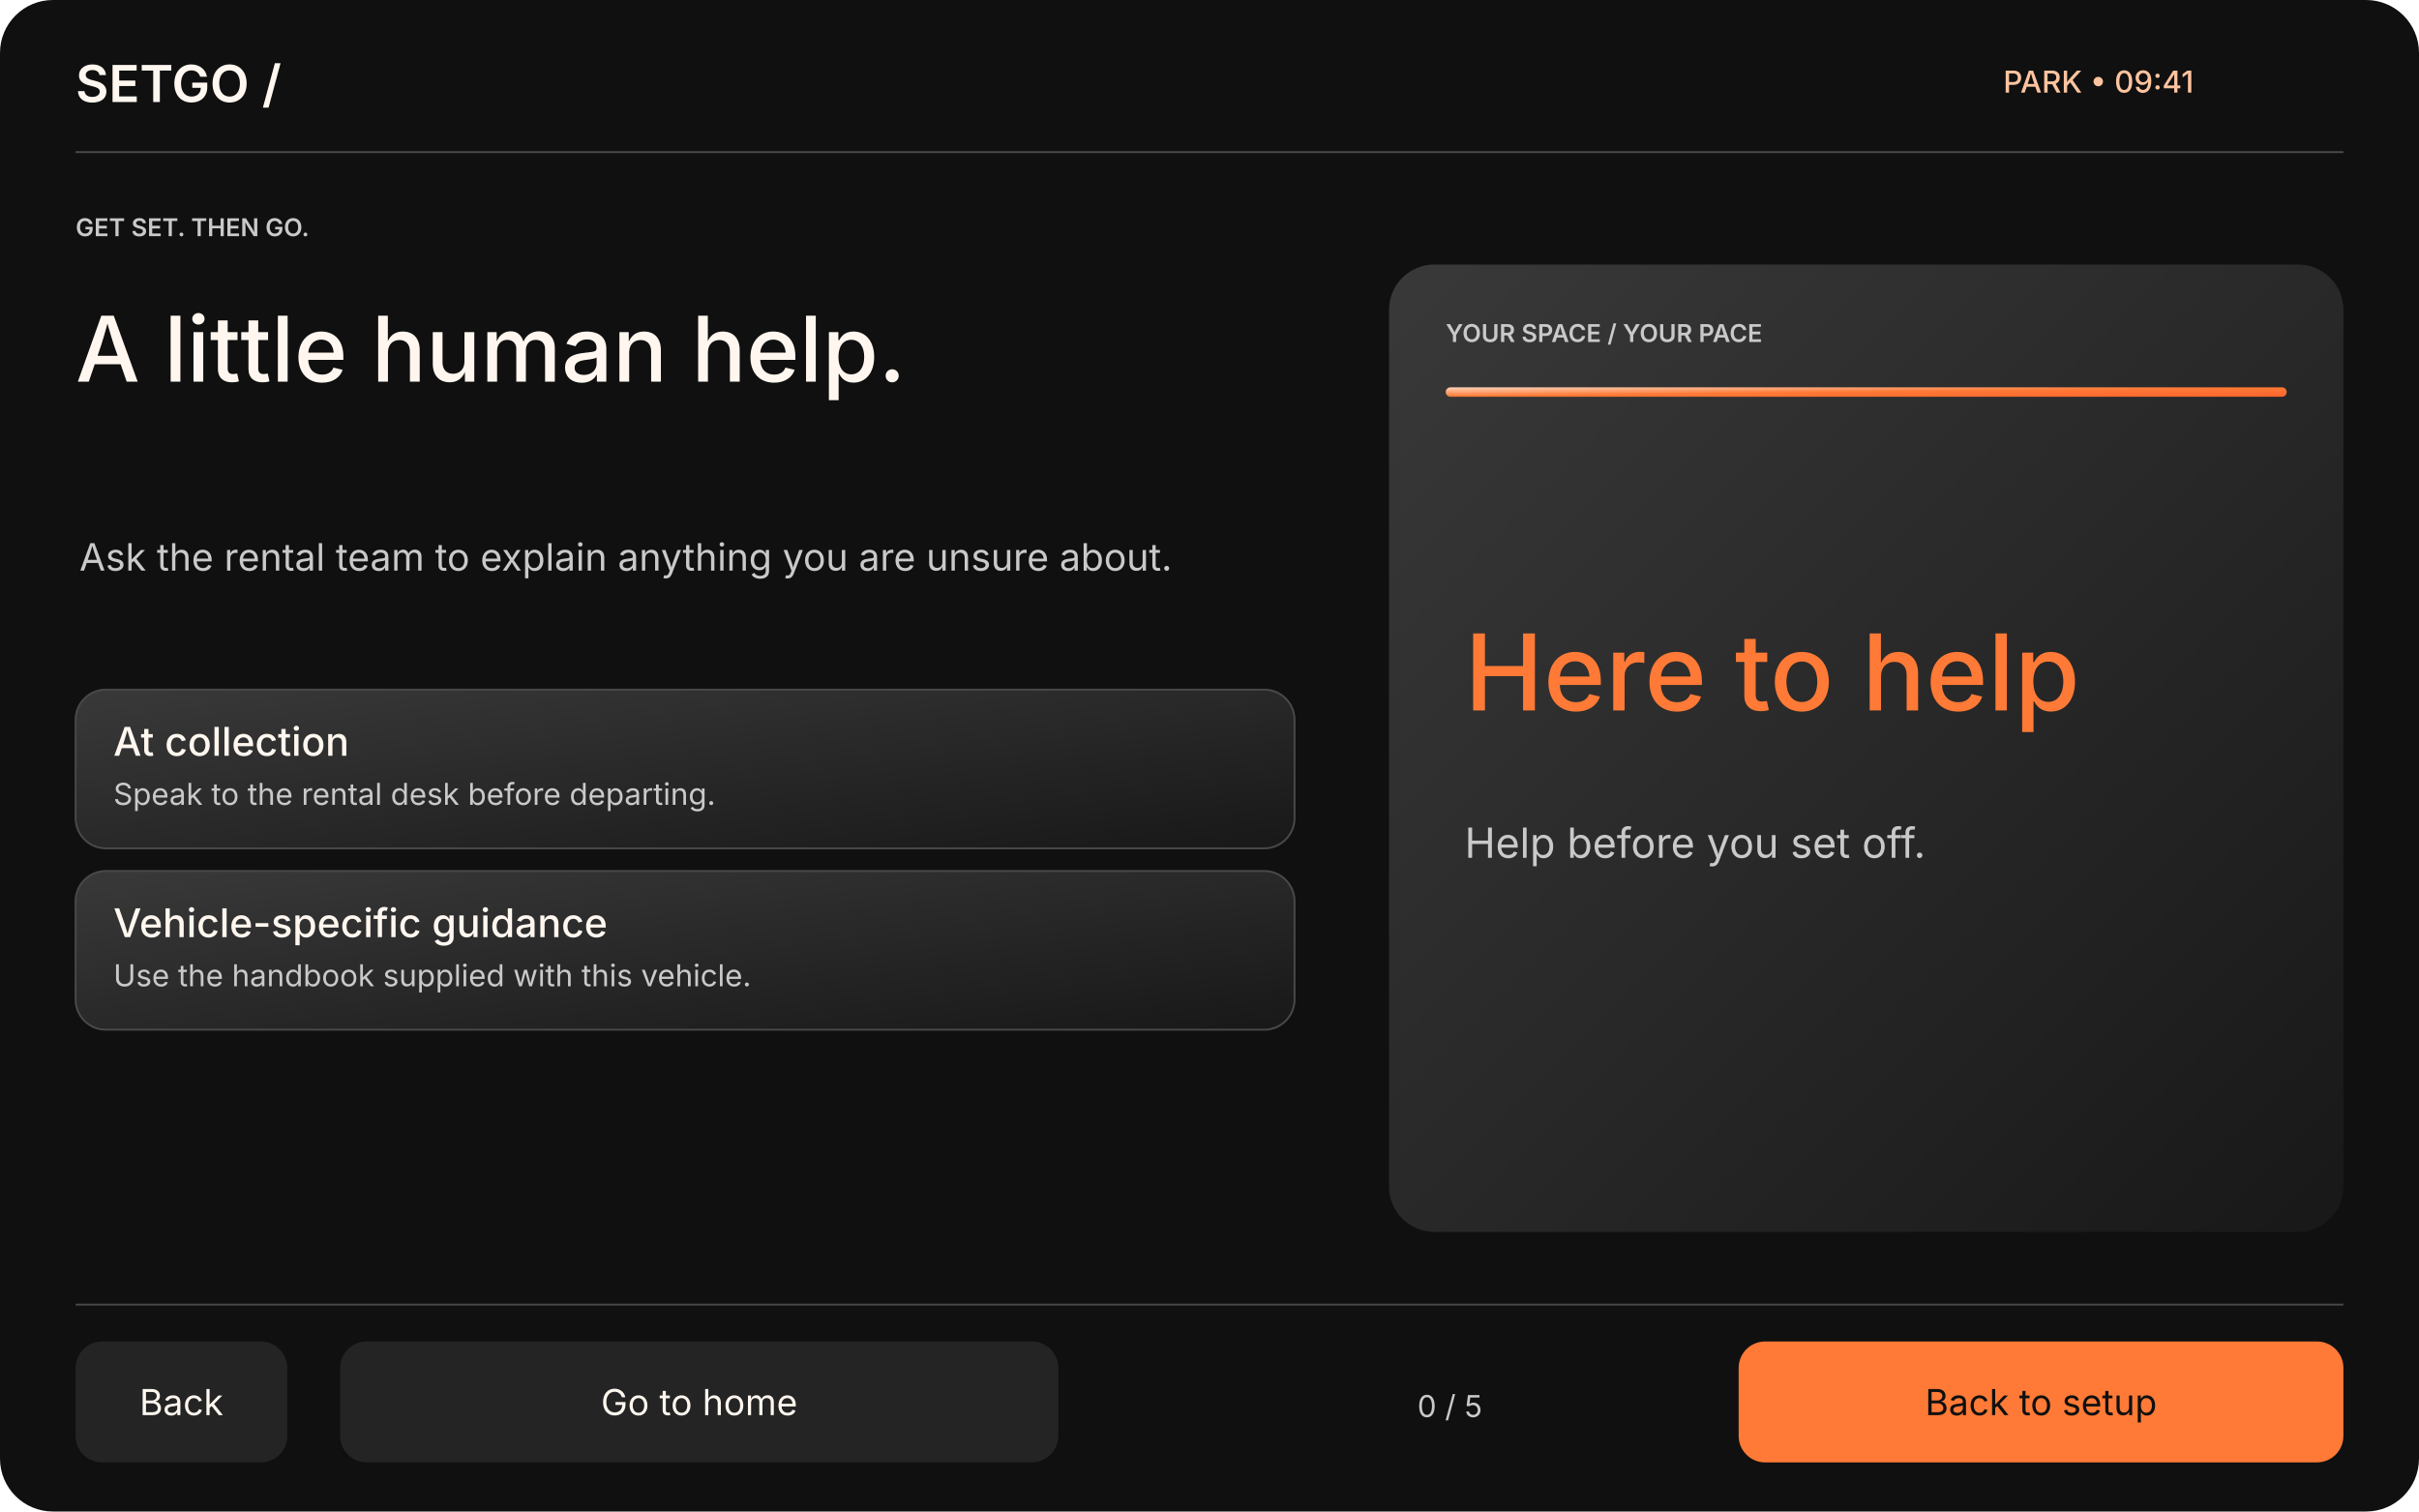
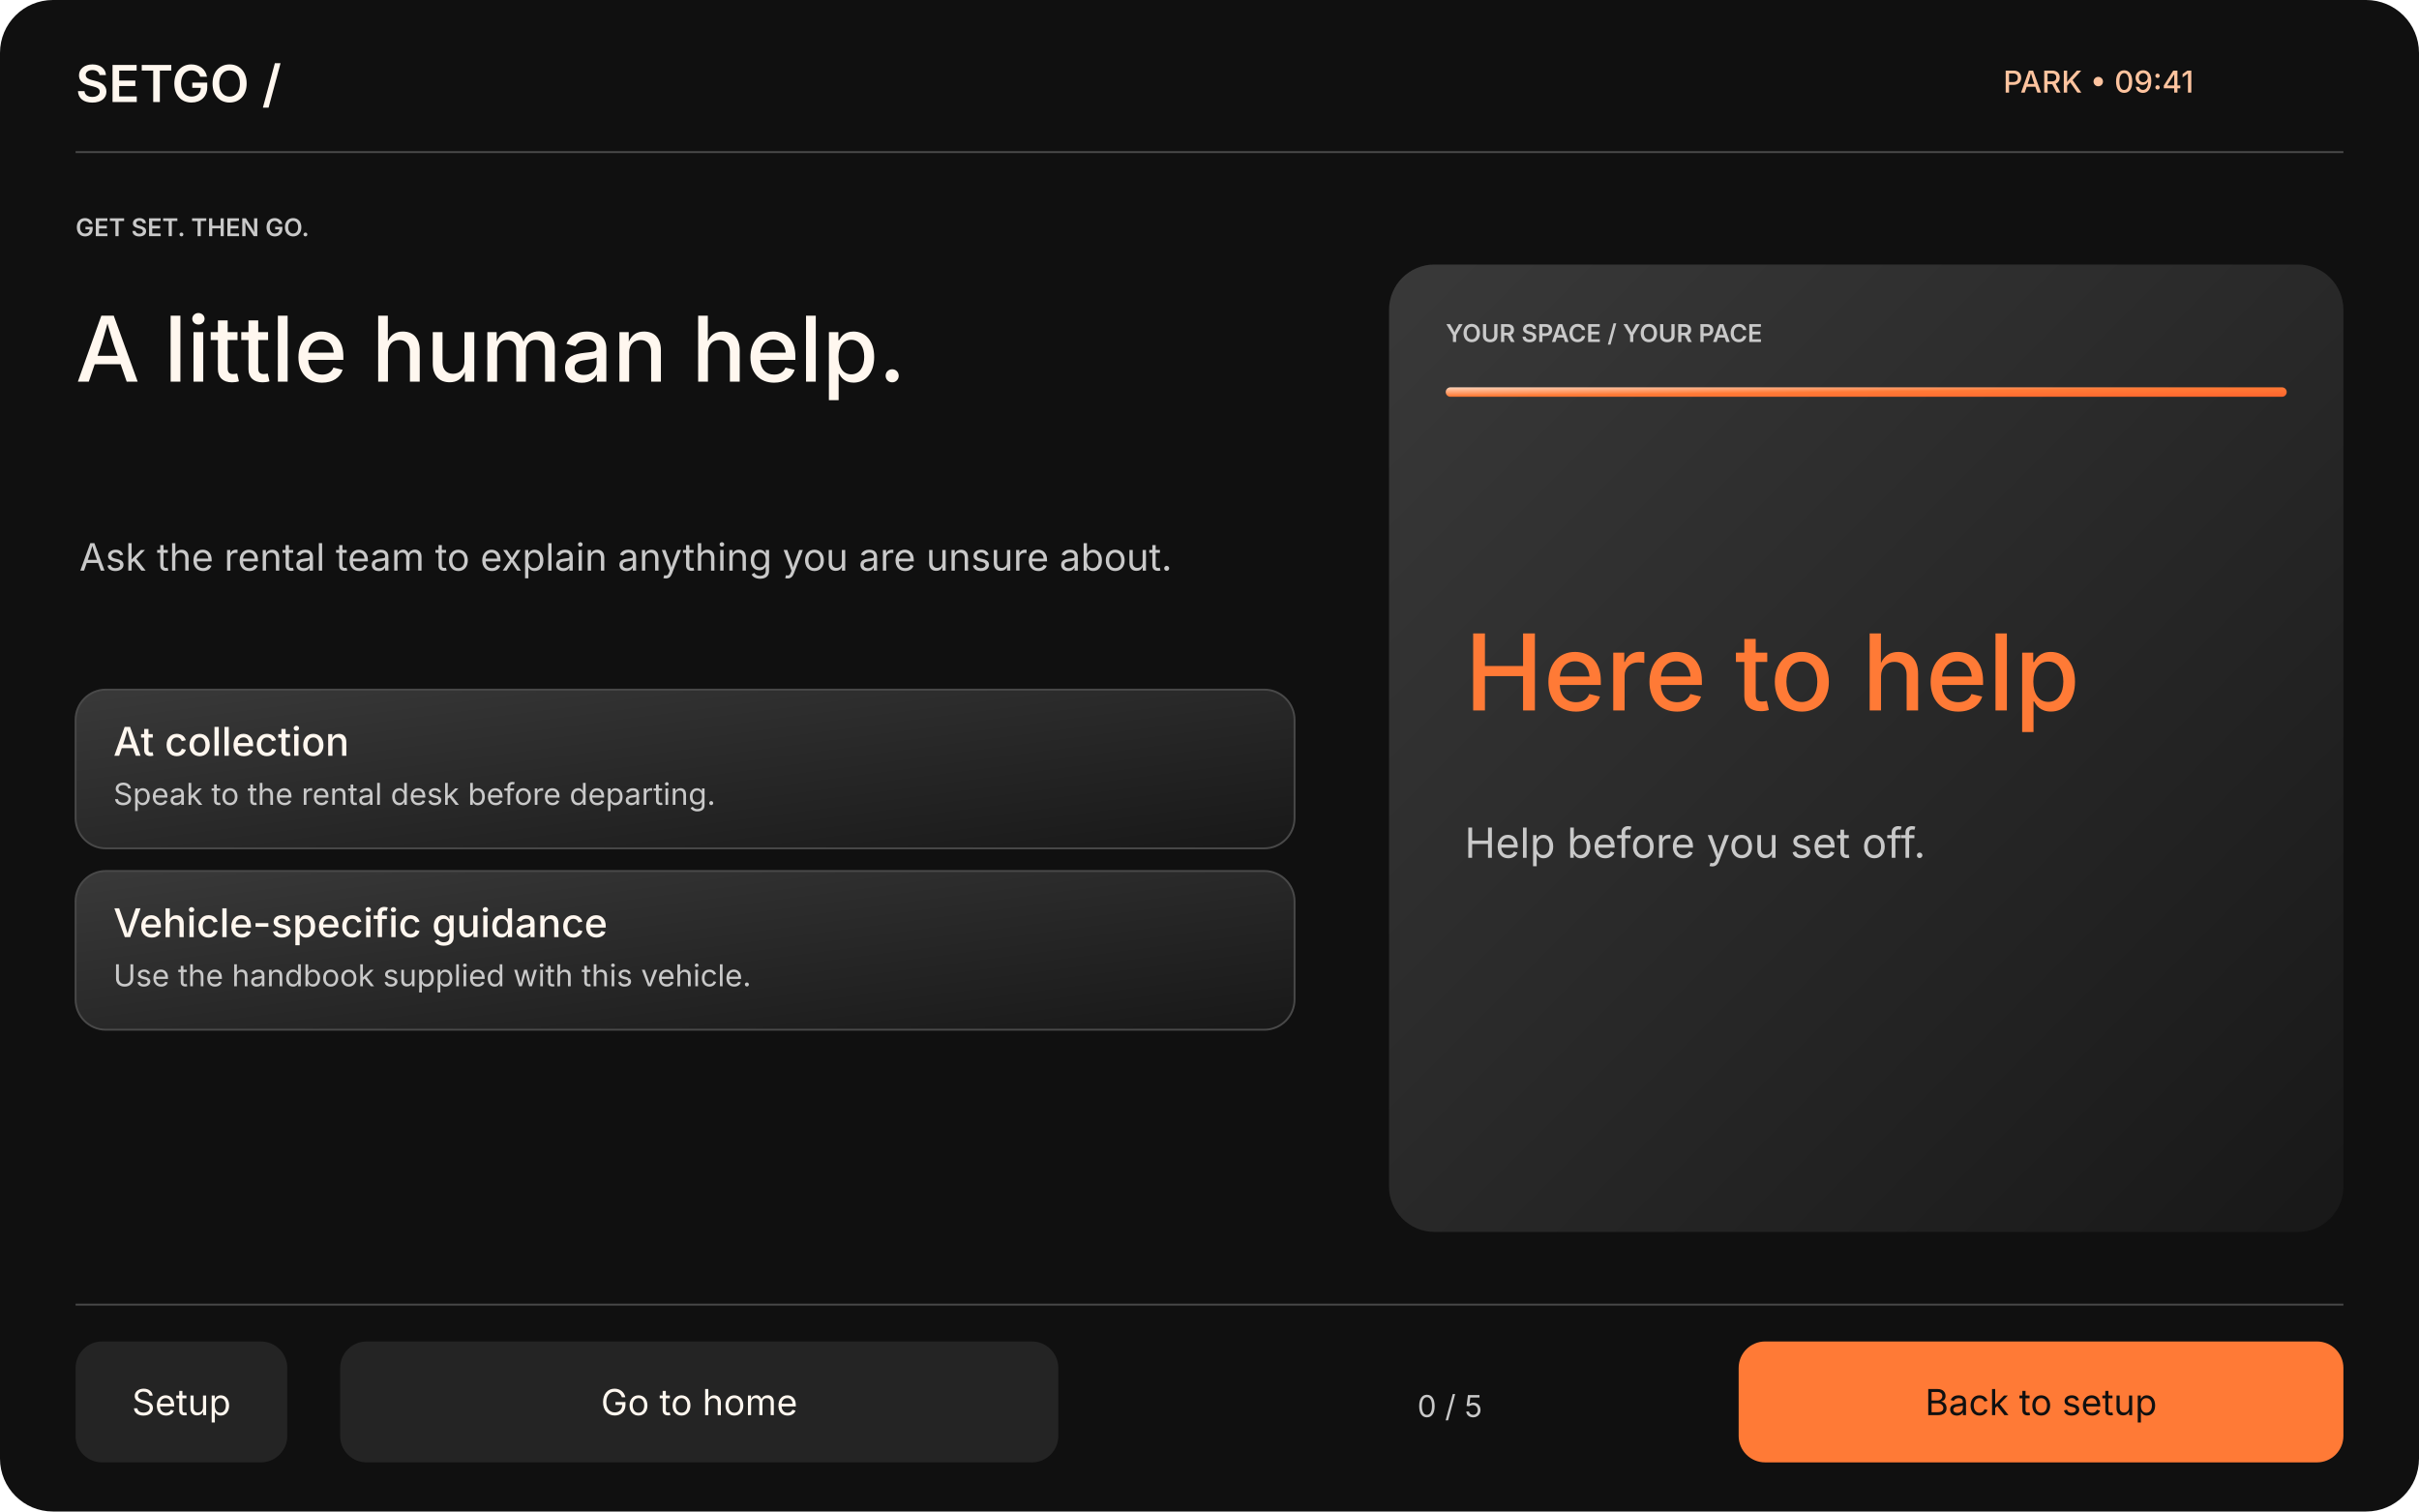
<svg xmlns="http://www.w3.org/2000/svg" width="1280" height="800" viewBox="0 0 1280 800">
  <defs>
    <linearGradient id="glass" x2="1" y2="1">
      <stop stop-color="#393939" />
      <stop offset="1" stop-color="#181818" />
    </linearGradient>
    <linearGradient id="signature" x1="0" y1="0" x2="1" y2="1">
      <stop stop-color="#FFD5BB" />
      <stop offset=".48" stop-color="#FF7A36" />
      <stop offset="1" stop-color="#FF642D" />
    </linearGradient>
  </defs>
  <rect x="0" y="0" width="1280" height="800" rx="28" fill="#101010" stroke="none" />
  <text x="40" y="54.0" font-family="Inter,Arial,sans-serif" font-size="27" font-weight="600" fill="#FFF7EF">SETGO /</text>
  <text x="1060" y="49.0" font-family="Inter,Arial,sans-serif" font-size="16" font-weight="500" fill="#FFC49F">PARK  •  09:41</text>
  <rect x="40" y="80" width="1200" height="1" rx="0" fill="#494949" stroke="none" />
  <text x="40" y="125.0" font-family="Inter,Arial,sans-serif" font-size="13" font-weight="600" fill="#C9C9C9">GET SET. THEN GO.</text>
  <text x="40" y="202.0" font-family="Inter,Arial,sans-serif" font-size="48" font-weight="500" fill="#FFF7EF">A little human help.</text>
  <text x="42" y="302.0" font-family="Inter,Arial,sans-serif" font-size="20" font-weight="400" fill="#C9C9C9">Ask the rental team to explain anything you are unsure about.</text>
  <rect x="40" y="365" width="645" height="84" rx="16" fill="url(#glass)" stroke="#494949" />
  <text x="60" y="400.0" font-family="Inter,Arial,sans-serif" font-size="21" font-weight="500" fill="#FFF7EF">At collection</text>
  <text x="60" y="426.0" font-family="Inter,Arial,sans-serif" font-size="16" font-weight="400" fill="#C9C9C9">Speak to the rental desk before departing.</text>
  <rect x="40" y="461" width="645" height="84" rx="16" fill="url(#glass)" stroke="#494949" />
  <text x="60" y="496.0" font-family="Inter,Arial,sans-serif" font-size="21" font-weight="500" fill="#FFF7EF">Vehicle-specific guidance</text>
  <text x="60" y="522.0" font-family="Inter,Arial,sans-serif" font-size="16" font-weight="400" fill="#C9C9C9">Use the handbook supplied with this vehicle.</text>
  <rect x="735" y="140" width="505" height="512" rx="24" fill="url(#glass)" stroke="none" />
  <text x="765" y="181.0" font-family="Inter,Arial,sans-serif" font-size="13" font-weight="600" fill="#C9C9C9">YOUR SPACE / YOUR PACE</text>
  <text x="775" y="376.0" font-family="Inter,Arial,sans-serif" font-size="56" font-weight="500" fill="#FF7A36">Here to help</text>
  <text x="775" y="454.0" font-family="Inter,Arial,sans-serif" font-size="22" font-weight="400" fill="#C9C9C9">Help before you set off.</text>
  <rect x="40" y="690" width="1200" height="1" rx="0" fill="#494949" stroke="none" />
  <rect x="40" y="710" width="112" height="64" rx="14" fill="#242424" />
-   <text x="96.0" y="749" text-anchor="middle" font-family="Inter,Arial,sans-serif" font-size="19" fill="#FFF7EF">Back</text>
+   <text x="96.0" y="749" text-anchor="middle" font-family="Inter,Arial,sans-serif" font-size="19" fill="#FFF7EF">Setup</text>
  <rect x="920" y="710" width="320" height="64" rx="14" fill="#FF7A36" />
  <text x="1080.0" y="749" text-anchor="middle" font-family="Inter,Arial,sans-serif" font-size="19" fill="#101010">Back to setup</text>
  <rect x="180" y="710" width="380" height="64" rx="14" fill="#242424" />
  <text x="370.0" y="749" text-anchor="middle" font-family="Inter,Arial,sans-serif" font-size="19" fill="#FFF7EF">Go to home</text>
  <text x="750" y="750.0" font-family="Inter,Arial,sans-serif" font-size="16" font-weight="400" fill="#C9C9C9">0 / 5</text>
  <rect x="765" y="205" width="445" height="5" rx="2.5" fill="url(#signature)" />
</svg>
